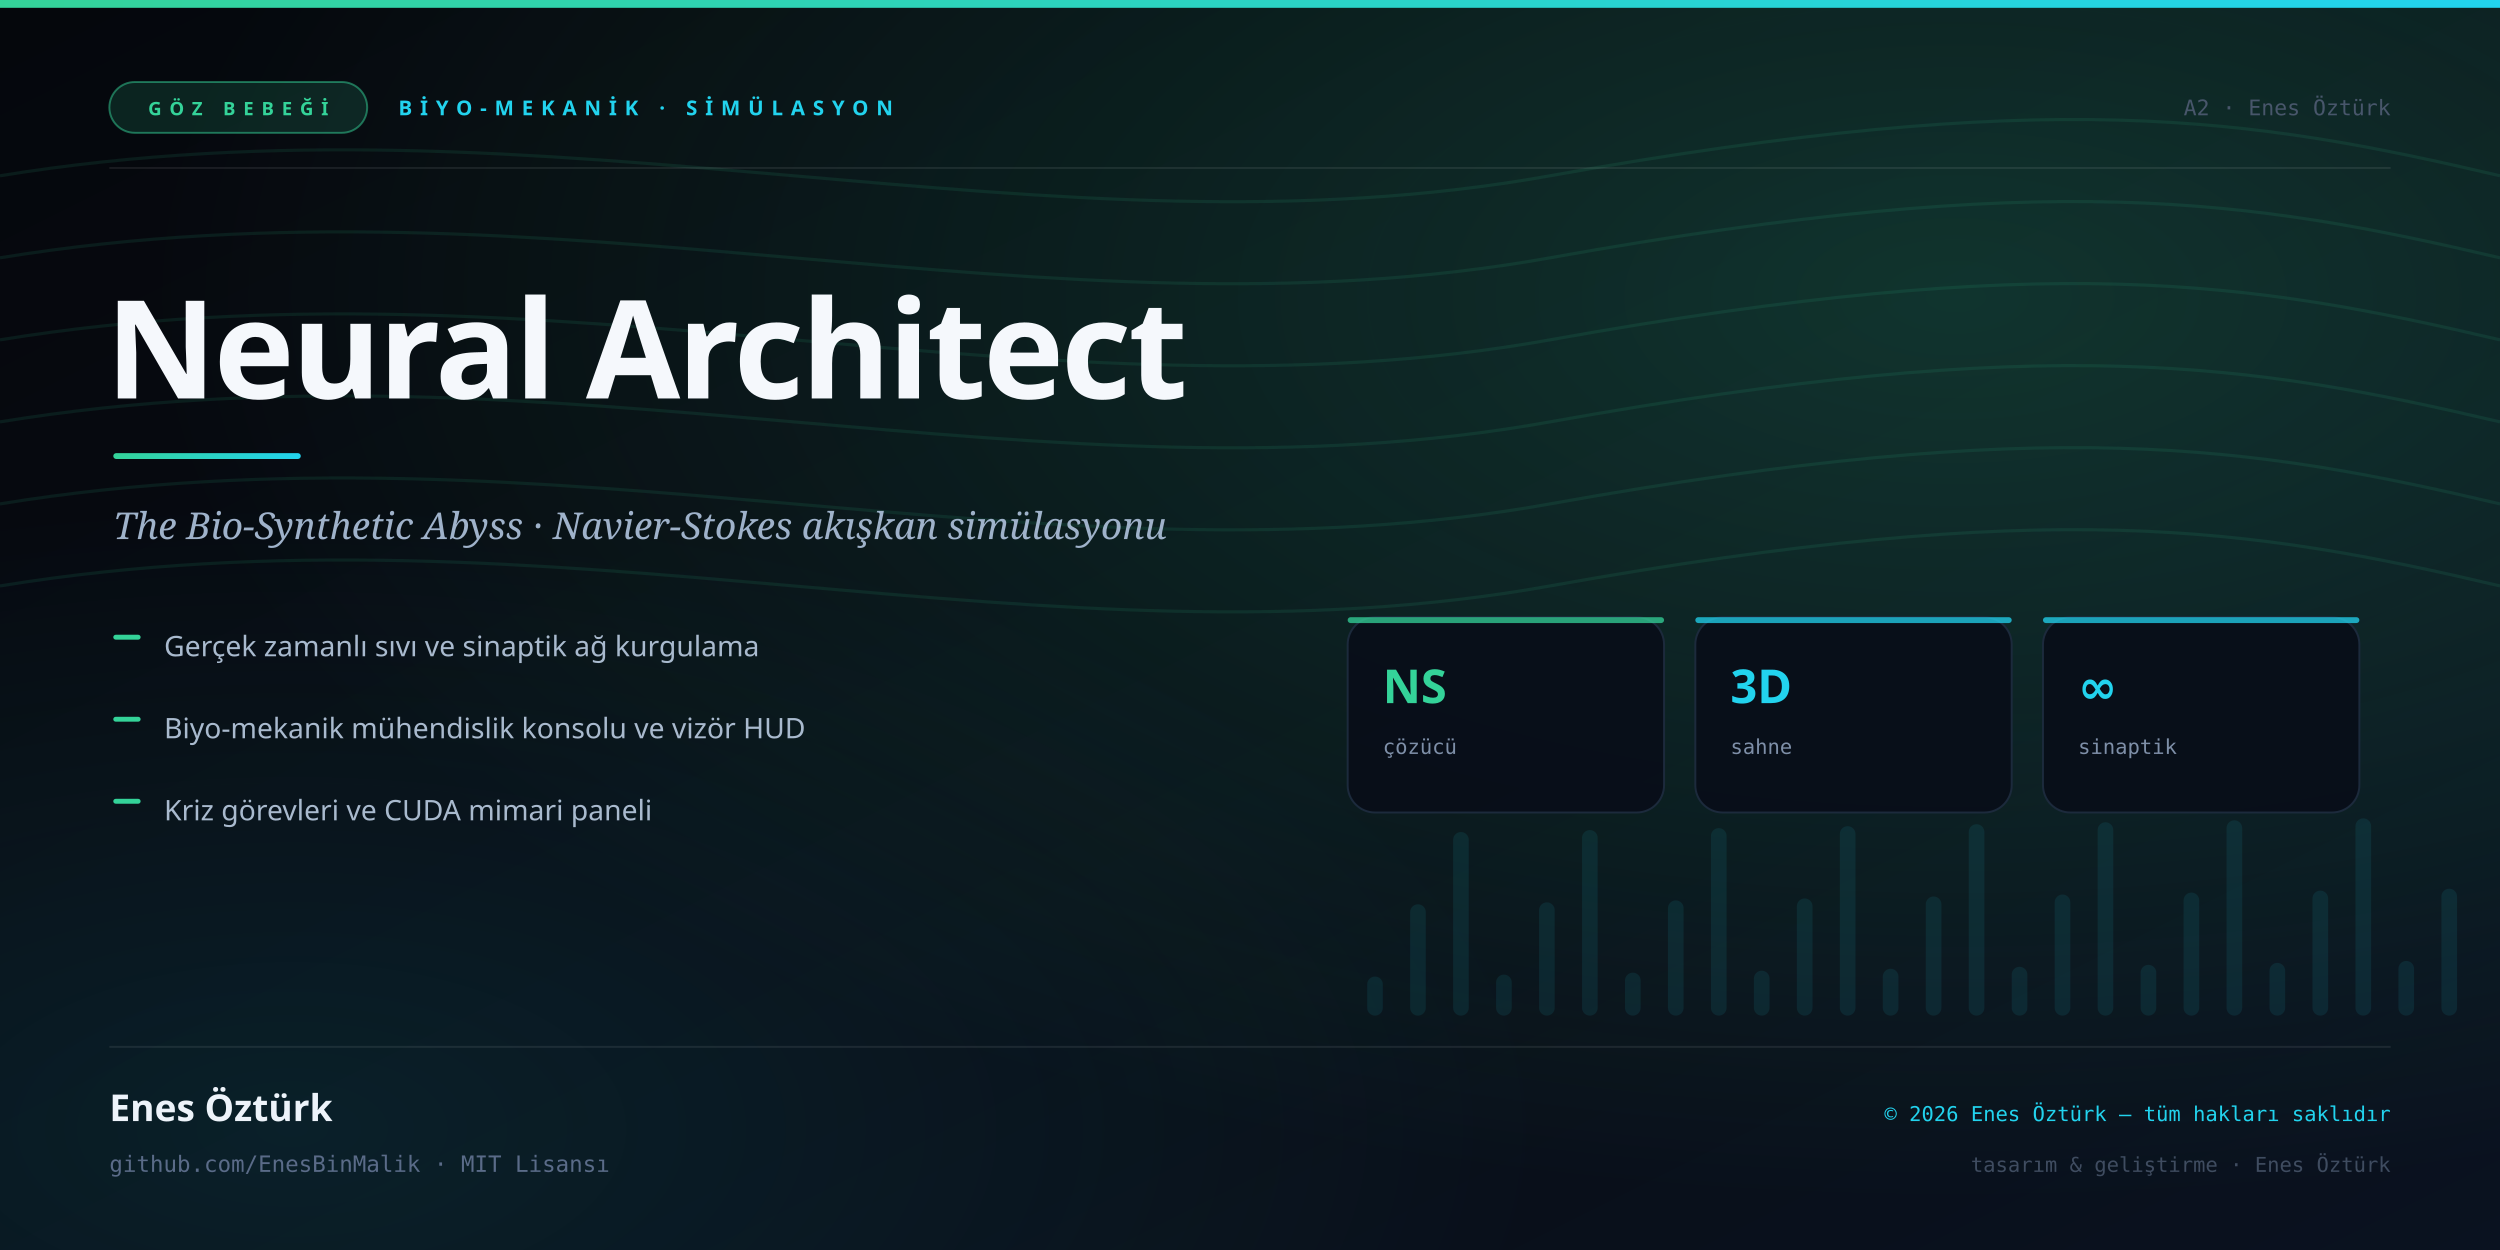
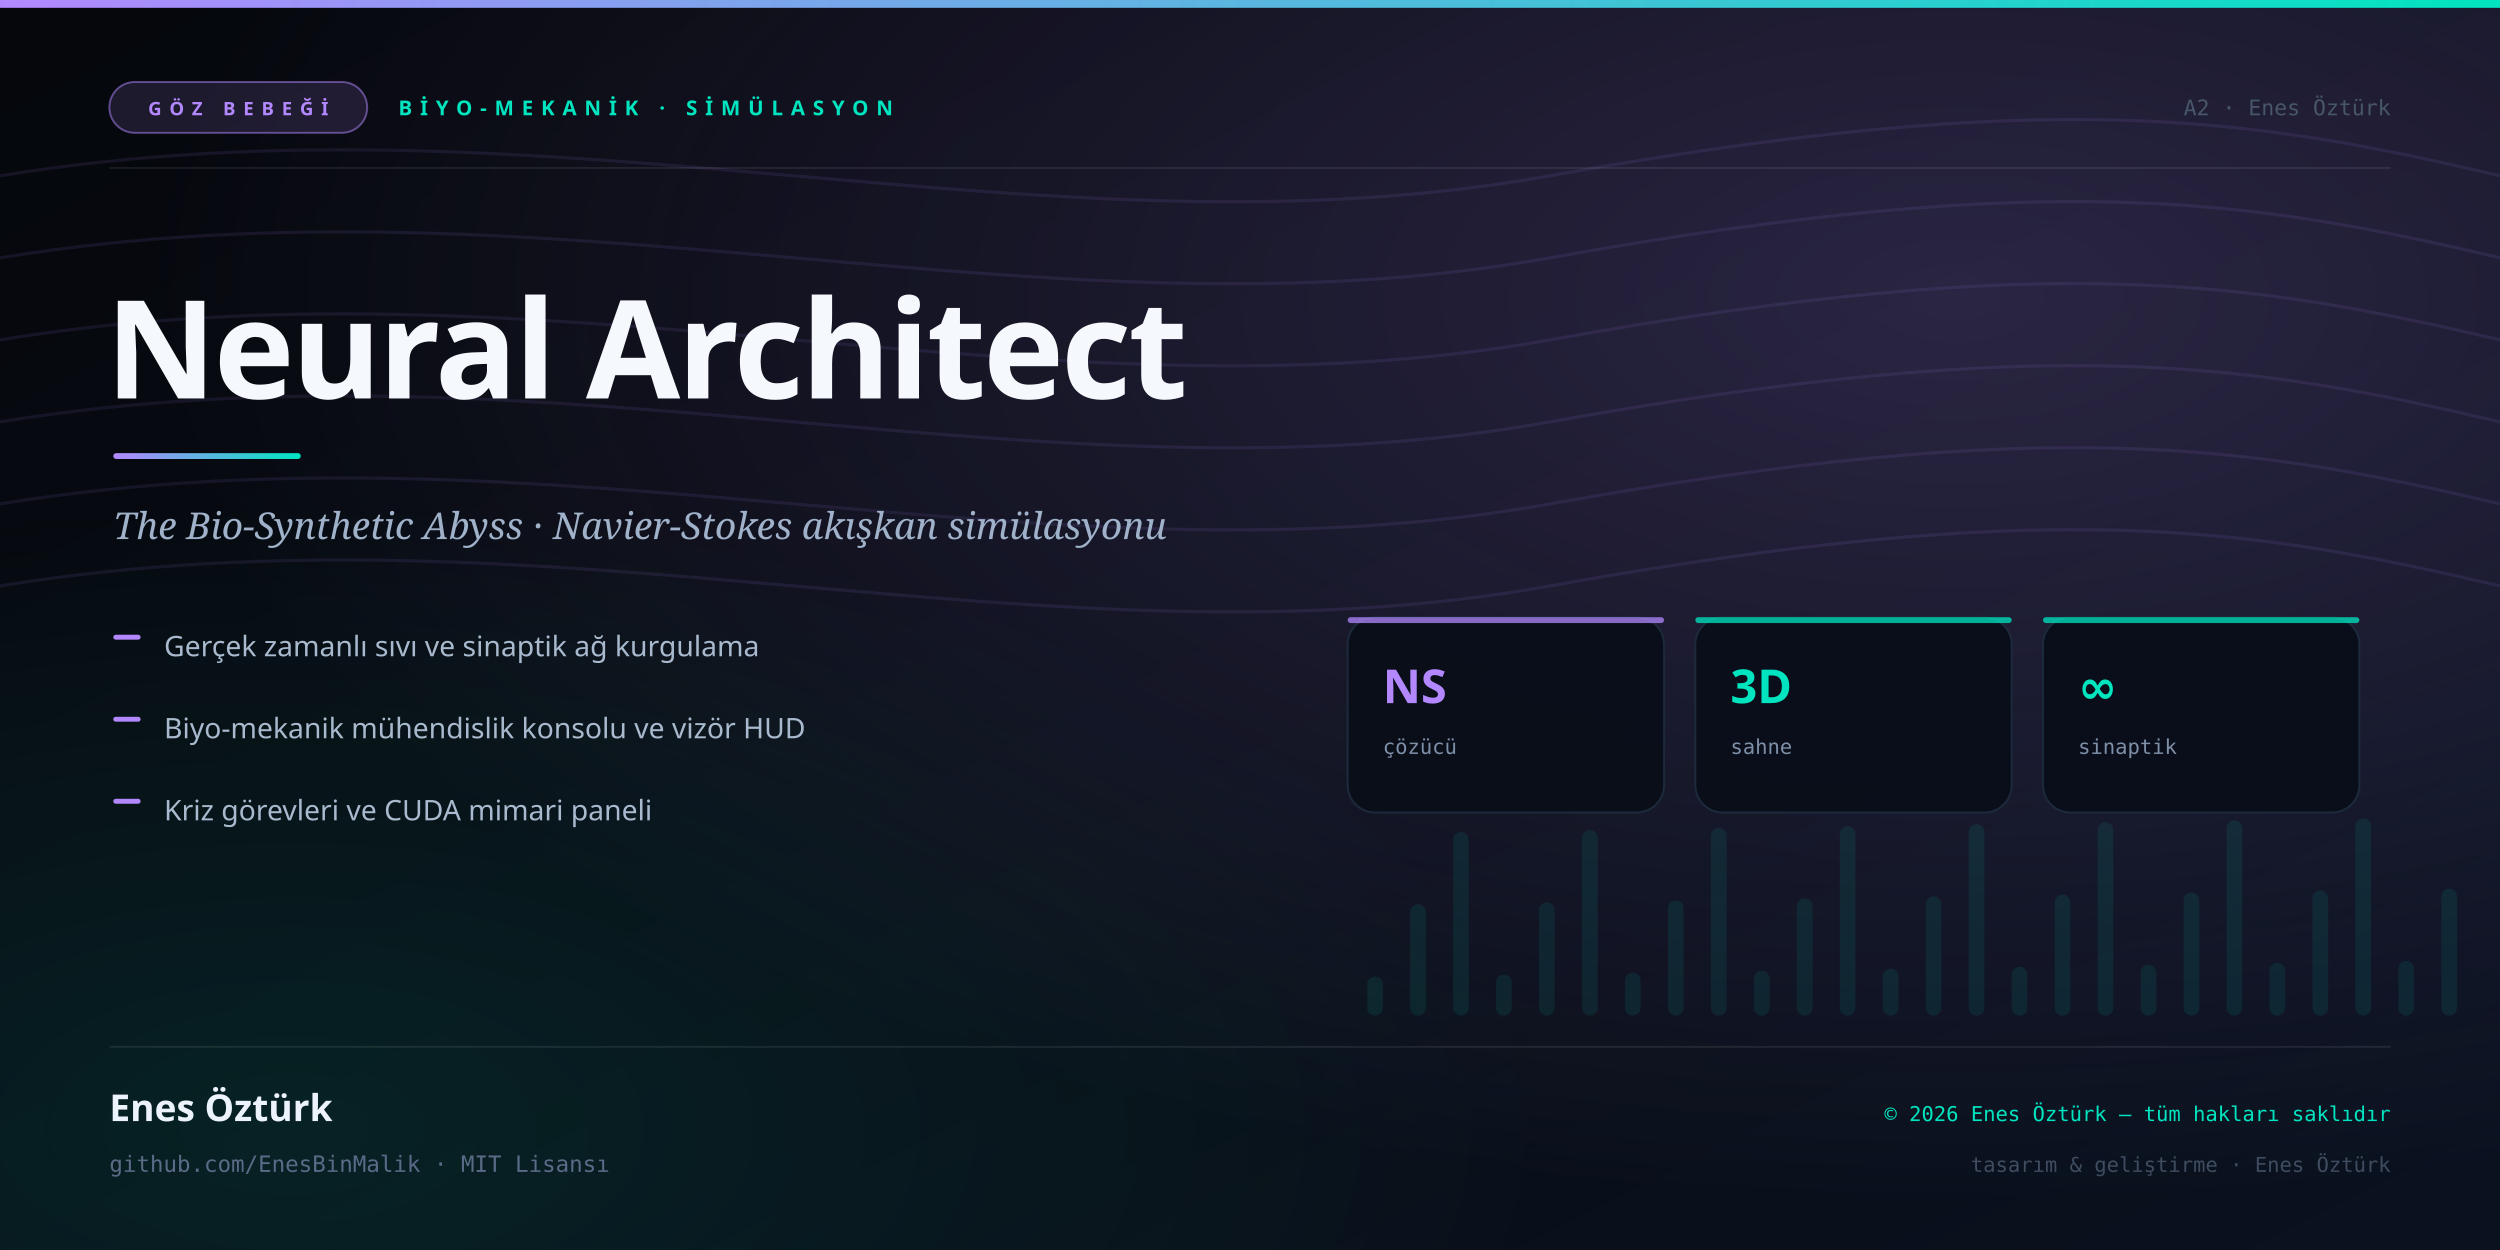
<svg xmlns="http://www.w3.org/2000/svg" width="1280" height="640" viewBox="0 0 1280 640" role="img" aria-label="Neural Architect">
  <style>.t{font-family:'Segoe UI',system-ui,sans-serif}.ttl{font-family:'Segoe UI',system-ui,sans-serif;font-weight:700;letter-spacing:-1.5px}.m{font-family:'Consolas',monospace}.cap{font-family:'Segoe UI',sans-serif;font-weight:700;letter-spacing:4px}.ser{font-family:Georgia,serif;font-style:italic}</style>
  <defs>
    <linearGradient id="bg" x1="0" y1="0" x2="1" y2="1">
      <stop offset="0" stop-color="#05070C" />
      <stop offset="0.6" stop-color="#080D15" />
      <stop offset="1" stop-color="#0A1220" />
    </linearGradient>
    <linearGradient id="ac" x1="0" y1="0" x2="1" y2="0">
-       <stop offset="0" stop-color="#34D399" />
-       <stop offset="1" stop-color="#22D3EE" />
+       <stop offset="0" stop-color="#B388FF" />
+       <stop offset="1" stop-color="#00E5C0" />
    </linearGradient>
    <radialGradient id="gl" cx="0.78" cy="0.24" r="0.72">
-       <stop offset="0" stop-color="#34D399" stop-opacity="0.20" />
-       <stop offset="1" stop-color="#34D399" stop-opacity="0" />
+       <stop offset="0" stop-color="#B388FF" stop-opacity="0.20" />
+       <stop offset="1" stop-color="#B388FF" stop-opacity="0" />
    </radialGradient>
    <radialGradient id="gl2" cx="0.12" cy="0.9" r="0.5">
-       <stop offset="0" stop-color="#22D3EE" stop-opacity="0.10" />
-       <stop offset="1" stop-color="#22D3EE" stop-opacity="0" />
+       <stop offset="0" stop-color="#00E5C0" stop-opacity="0.10" />
+       <stop offset="1" stop-color="#00E5C0" stop-opacity="0" />
    </radialGradient>
  </defs>
  <rect width="1280" height="640" fill="url(#bg)" />
  <rect width="1280" height="640" fill="url(#gl)" />
  <rect width="1280" height="640" fill="url(#gl2)" />
-   <path d="M0 90 C 281.6 44, 537.6 136, 793.6 90 S 1152.0 60, 1280 90" fill="none" stroke="#34D399" stroke-opacity="0.10" stroke-width="1.6" />
-   <path d="M0 132 C 281.6 86, 537.6 178, 793.6 132 S 1152.0 102, 1280 132" fill="none" stroke="#34D399" stroke-opacity="0.10" stroke-width="1.6" />
-   <path d="M0 174 C 281.6 128, 537.6 220, 793.6 174 S 1152.0 144, 1280 174" fill="none" stroke="#34D399" stroke-opacity="0.10" stroke-width="1.6" />
-   <path d="M0 216 C 281.6 170, 537.6 262, 793.6 216 S 1152.0 186, 1280 216" fill="none" stroke="#34D399" stroke-opacity="0.10" stroke-width="1.6" />
-   <path d="M0 258 C 281.6 212, 537.6 304, 793.6 258 S 1152.0 228, 1280 258" fill="none" stroke="#34D399" stroke-opacity="0.10" stroke-width="1.6" />
-   <path d="M0 300 C 281.6 254, 537.6 346, 793.6 300 S 1152.0 270, 1280 300" fill="none" stroke="#34D399" stroke-opacity="0.10" stroke-width="1.6" />
-   <rect x="700" y="500" width="8" height="20" rx="4" fill="#22D3EE" fill-opacity="0.09" />
-   <rect x="722" y="463" width="8" height="57" rx="4" fill="#22D3EE" fill-opacity="0.09" />
-   <rect x="744" y="426" width="8" height="94" rx="4" fill="#22D3EE" fill-opacity="0.09" />
-   <rect x="766" y="499" width="8" height="21" rx="4" fill="#22D3EE" fill-opacity="0.09" />
-   <rect x="788" y="462" width="8" height="58" rx="4" fill="#22D3EE" fill-opacity="0.09" />
-   <rect x="810" y="425" width="8" height="95" rx="4" fill="#22D3EE" fill-opacity="0.09" />
-   <rect x="832" y="498" width="8" height="22" rx="4" fill="#22D3EE" fill-opacity="0.09" />
-   <rect x="854" y="461" width="8" height="59" rx="4" fill="#22D3EE" fill-opacity="0.09" />
-   <rect x="876" y="424" width="8" height="96" rx="4" fill="#22D3EE" fill-opacity="0.09" />
-   <rect x="898" y="497" width="8" height="23" rx="4" fill="#22D3EE" fill-opacity="0.09" />
-   <rect x="920" y="460" width="8" height="60" rx="4" fill="#22D3EE" fill-opacity="0.09" />
-   <rect x="942" y="423" width="8" height="97" rx="4" fill="#22D3EE" fill-opacity="0.09" />
-   <rect x="964" y="496" width="8" height="24" rx="4" fill="#22D3EE" fill-opacity="0.09" />
-   <rect x="986" y="459" width="8" height="61" rx="4" fill="#22D3EE" fill-opacity="0.09" />
-   <rect x="1008" y="422" width="8" height="98" rx="4" fill="#22D3EE" fill-opacity="0.09" />
-   <rect x="1030" y="495" width="8" height="25" rx="4" fill="#22D3EE" fill-opacity="0.09" />
-   <rect x="1052" y="458" width="8" height="62" rx="4" fill="#22D3EE" fill-opacity="0.09" />
-   <rect x="1074" y="421" width="8" height="99" rx="4" fill="#22D3EE" fill-opacity="0.09" />
-   <rect x="1096" y="494" width="8" height="26" rx="4" fill="#22D3EE" fill-opacity="0.09" />
-   <rect x="1118" y="457" width="8" height="63" rx="4" fill="#22D3EE" fill-opacity="0.09" />
-   <rect x="1140" y="420" width="8" height="100" rx="4" fill="#22D3EE" fill-opacity="0.09" />
-   <rect x="1162" y="493" width="8" height="27" rx="4" fill="#22D3EE" fill-opacity="0.09" />
-   <rect x="1184" y="456" width="8" height="64" rx="4" fill="#22D3EE" fill-opacity="0.09" />
-   <rect x="1206" y="419" width="8" height="101" rx="4" fill="#22D3EE" fill-opacity="0.09" />
-   <rect x="1228" y="492" width="8" height="28" rx="4" fill="#22D3EE" fill-opacity="0.09" />
-   <rect x="1250" y="455" width="8" height="65" rx="4" fill="#22D3EE" fill-opacity="0.09" />
+   <path d="M0 90 C 281.6 44, 537.6 136, 793.6 90 S 1152.0 60, 1280 90" fill="none" stroke="#B388FF" stroke-opacity="0.10" stroke-width="1.6" />
+   <path d="M0 132 C 281.6 86, 537.6 178, 793.6 132 S 1152.0 102, 1280 132" fill="none" stroke="#B388FF" stroke-opacity="0.10" stroke-width="1.6" />
+   <path d="M0 174 C 281.6 128, 537.6 220, 793.6 174 S 1152.0 144, 1280 174" fill="none" stroke="#B388FF" stroke-opacity="0.10" stroke-width="1.6" />
+   <path d="M0 216 C 281.6 170, 537.6 262, 793.6 216 S 1152.0 186, 1280 216" fill="none" stroke="#B388FF" stroke-opacity="0.10" stroke-width="1.6" />
+   <path d="M0 258 C 281.6 212, 537.6 304, 793.6 258 S 1152.0 228, 1280 258" fill="none" stroke="#B388FF" stroke-opacity="0.10" stroke-width="1.6" />
+   <path d="M0 300 C 281.6 254, 537.6 346, 793.6 300 S 1152.0 270, 1280 300" fill="none" stroke="#B388FF" stroke-opacity="0.10" stroke-width="1.6" />
+   <rect x="700" y="500" width="8" height="20" rx="4" fill="#00E5C0" fill-opacity="0.09" />
+   <rect x="722" y="463" width="8" height="57" rx="4" fill="#00E5C0" fill-opacity="0.09" />
+   <rect x="744" y="426" width="8" height="94" rx="4" fill="#00E5C0" fill-opacity="0.09" />
+   <rect x="766" y="499" width="8" height="21" rx="4" fill="#00E5C0" fill-opacity="0.09" />
+   <rect x="788" y="462" width="8" height="58" rx="4" fill="#00E5C0" fill-opacity="0.09" />
+   <rect x="810" y="425" width="8" height="95" rx="4" fill="#00E5C0" fill-opacity="0.09" />
+   <rect x="832" y="498" width="8" height="22" rx="4" fill="#00E5C0" fill-opacity="0.09" />
+   <rect x="854" y="461" width="8" height="59" rx="4" fill="#00E5C0" fill-opacity="0.09" />
+   <rect x="876" y="424" width="8" height="96" rx="4" fill="#00E5C0" fill-opacity="0.09" />
+   <rect x="898" y="497" width="8" height="23" rx="4" fill="#00E5C0" fill-opacity="0.09" />
+   <rect x="920" y="460" width="8" height="60" rx="4" fill="#00E5C0" fill-opacity="0.09" />
+   <rect x="942" y="423" width="8" height="97" rx="4" fill="#00E5C0" fill-opacity="0.09" />
+   <rect x="964" y="496" width="8" height="24" rx="4" fill="#00E5C0" fill-opacity="0.09" />
+   <rect x="986" y="459" width="8" height="61" rx="4" fill="#00E5C0" fill-opacity="0.09" />
+   <rect x="1008" y="422" width="8" height="98" rx="4" fill="#00E5C0" fill-opacity="0.09" />
+   <rect x="1030" y="495" width="8" height="25" rx="4" fill="#00E5C0" fill-opacity="0.09" />
+   <rect x="1052" y="458" width="8" height="62" rx="4" fill="#00E5C0" fill-opacity="0.09" />
+   <rect x="1074" y="421" width="8" height="99" rx="4" fill="#00E5C0" fill-opacity="0.09" />
+   <rect x="1096" y="494" width="8" height="26" rx="4" fill="#00E5C0" fill-opacity="0.09" />
+   <rect x="1118" y="457" width="8" height="63" rx="4" fill="#00E5C0" fill-opacity="0.09" />
+   <rect x="1140" y="420" width="8" height="100" rx="4" fill="#00E5C0" fill-opacity="0.09" />
+   <rect x="1162" y="493" width="8" height="27" rx="4" fill="#00E5C0" fill-opacity="0.09" />
+   <rect x="1184" y="456" width="8" height="64" rx="4" fill="#00E5C0" fill-opacity="0.09" />
+   <rect x="1206" y="419" width="8" height="101" rx="4" fill="#00E5C0" fill-opacity="0.09" />
+   <rect x="1228" y="492" width="8" height="28" rx="4" fill="#00E5C0" fill-opacity="0.09" />
+   <rect x="1250" y="455" width="8" height="65" rx="4" fill="#00E5C0" fill-opacity="0.09" />
  <rect x="0" y="0" width="1280" height="4" fill="url(#ac)" />
-   <rect x="56" y="42" width="132" height="26" rx="13" fill="#34D399" fill-opacity="0.14" stroke="#34D399" stroke-opacity="0.5" />
-   <text x="122" y="59" text-anchor="middle" class="cap" font-size="9.5" fill="#34D399">GÖZ BEBEĞİ</text>
-   <text x="204" y="59" class="cap" font-size="10.5" fill="#22D3EE">BİYO-MEKANİK · SİMÜLASYON</text>
+   <rect x="56" y="42" width="132" height="26" rx="13" fill="#B388FF" fill-opacity="0.14" stroke="#B388FF" stroke-opacity="0.5" />
+   <text x="122" y="59" text-anchor="middle" class="cap" font-size="9.5" fill="#B388FF">GÖZ BEBEĞİ</text>
+   <text x="204" y="59" class="cap" font-size="10.5" fill="#00E5C0">BİYO-MEKANİK · SİMÜLASYON</text>
  <text x="1224" y="59" text-anchor="end" class="m" font-size="11" fill="#48566B">A2 · Enes Öztürk</text>
  <line x1="56" y1="86" x2="1224" y2="86" stroke="#FFFFFF" stroke-opacity="0.08" />
  <text x="54" y="204" class="ttl" font-size="70" fill="#F5F8FC">Neural Architect</text>
  <rect x="58" y="232" width="96" height="3" rx="1.5" fill="url(#ac)" />
  <text x="58" y="276" class="ser" font-size="19" fill="#9FB2CA">The Bio-Synthetic Abyss · Navier-Stokes akışkan simülasyonu</text>
-   <rect x="58" y="325" width="14" height="2.5" rx="1.25" fill="#34D399" />
+   <rect x="58" y="325" width="14" height="2.5" rx="1.25" fill="#B388FF" />
  <text x="84" y="336" class="t" font-size="14.5" fill="#A9BACE">Gerçek zamanlı sıvı ve sinaptik ağ kurgulama</text>
-   <rect x="58" y="367" width="14" height="2.5" rx="1.25" fill="#34D399" />
+   <rect x="58" y="367" width="14" height="2.5" rx="1.25" fill="#B388FF" />
  <text x="84" y="378" class="t" font-size="14.5" fill="#A9BACE">Biyo-mekanik mühendislik konsolu ve vizör HUD</text>
-   <rect x="58" y="409" width="14" height="2.5" rx="1.25" fill="#34D399" />
+   <rect x="58" y="409" width="14" height="2.5" rx="1.25" fill="#B388FF" />
  <text x="84" y="420" class="t" font-size="14.5" fill="#A9BACE">Kriz görevleri ve CUDA mimari paneli</text>
  <rect x="690" y="316" width="162" height="100" rx="14" fill="#080E18" fill-opacity="0.92" stroke="#1C2A3C" />
-   <rect x="690" y="316" width="162" height="3" rx="1.5" fill="#34D399" fill-opacity="0.75" />
-   <text x="708" y="360" class="t" font-size="24" font-weight="700" fill="#34D399">NS</text>
+   <rect x="690" y="316" width="162" height="3" rx="1.5" fill="#B388FF" fill-opacity="0.75" />
+   <text x="708" y="360" class="t" font-size="24" font-weight="700" fill="#B388FF">NS</text>
  <text x="708" y="386" class="m" font-size="10.5" fill="#7E8FA8">çözücü</text>
  <rect x="868" y="316" width="162" height="100" rx="14" fill="#080E18" fill-opacity="0.92" stroke="#1C2A3C" />
-   <rect x="868" y="316" width="162" height="3" rx="1.5" fill="#22D3EE" fill-opacity="0.75" />
-   <text x="886" y="360" class="t" font-size="24" font-weight="700" fill="#22D3EE">3D</text>
+   <rect x="868" y="316" width="162" height="3" rx="1.5" fill="#00E5C0" fill-opacity="0.75" />
+   <text x="886" y="360" class="t" font-size="24" font-weight="700" fill="#00E5C0">3D</text>
  <text x="886" y="386" class="m" font-size="10.5" fill="#7E8FA8">sahne</text>
  <rect x="1046" y="316" width="162" height="100" rx="14" fill="#080E18" fill-opacity="0.92" stroke="#1C2A3C" />
-   <rect x="1046" y="316" width="162" height="3" rx="1.5" fill="#22D3EE" fill-opacity="0.75" />
-   <text x="1064" y="360" class="t" font-size="24" font-weight="700" fill="#22D3EE">∞</text>
+   <rect x="1046" y="316" width="162" height="3" rx="1.5" fill="#00E5C0" fill-opacity="0.75" />
+   <text x="1064" y="360" class="t" font-size="24" font-weight="700" fill="#00E5C0">∞</text>
  <text x="1064" y="386" class="m" font-size="10.5" fill="#7E8FA8">sinaptik</text>
  <line x1="56" y1="536" x2="1224" y2="536" stroke="#FFFFFF" stroke-opacity="0.08" />
  <text x="56" y="574" class="t" font-size="19" font-weight="600" fill="#EDF3FA">Enes Öztürk</text>
  <text x="56" y="600" class="m" font-size="11.5" fill="#5A6B88">github.com/EnesBinMalik · MIT Lisansı</text>
-   <text x="1224" y="574" text-anchor="end" class="m" font-size="10.5" fill="#22D3EE">© 2026 Enes Öztürk — tüm hakları saklıdır</text>
+   <text x="1224" y="574" text-anchor="end" class="m" font-size="10.5" fill="#00E5C0">© 2026 Enes Öztürk — tüm hakları saklıdır</text>
  <text x="1224" y="600" text-anchor="end" class="m" font-size="10.5" fill="#3F4C60">tasarım &amp; geliştirme · Enes Öztürk</text>
</svg>
